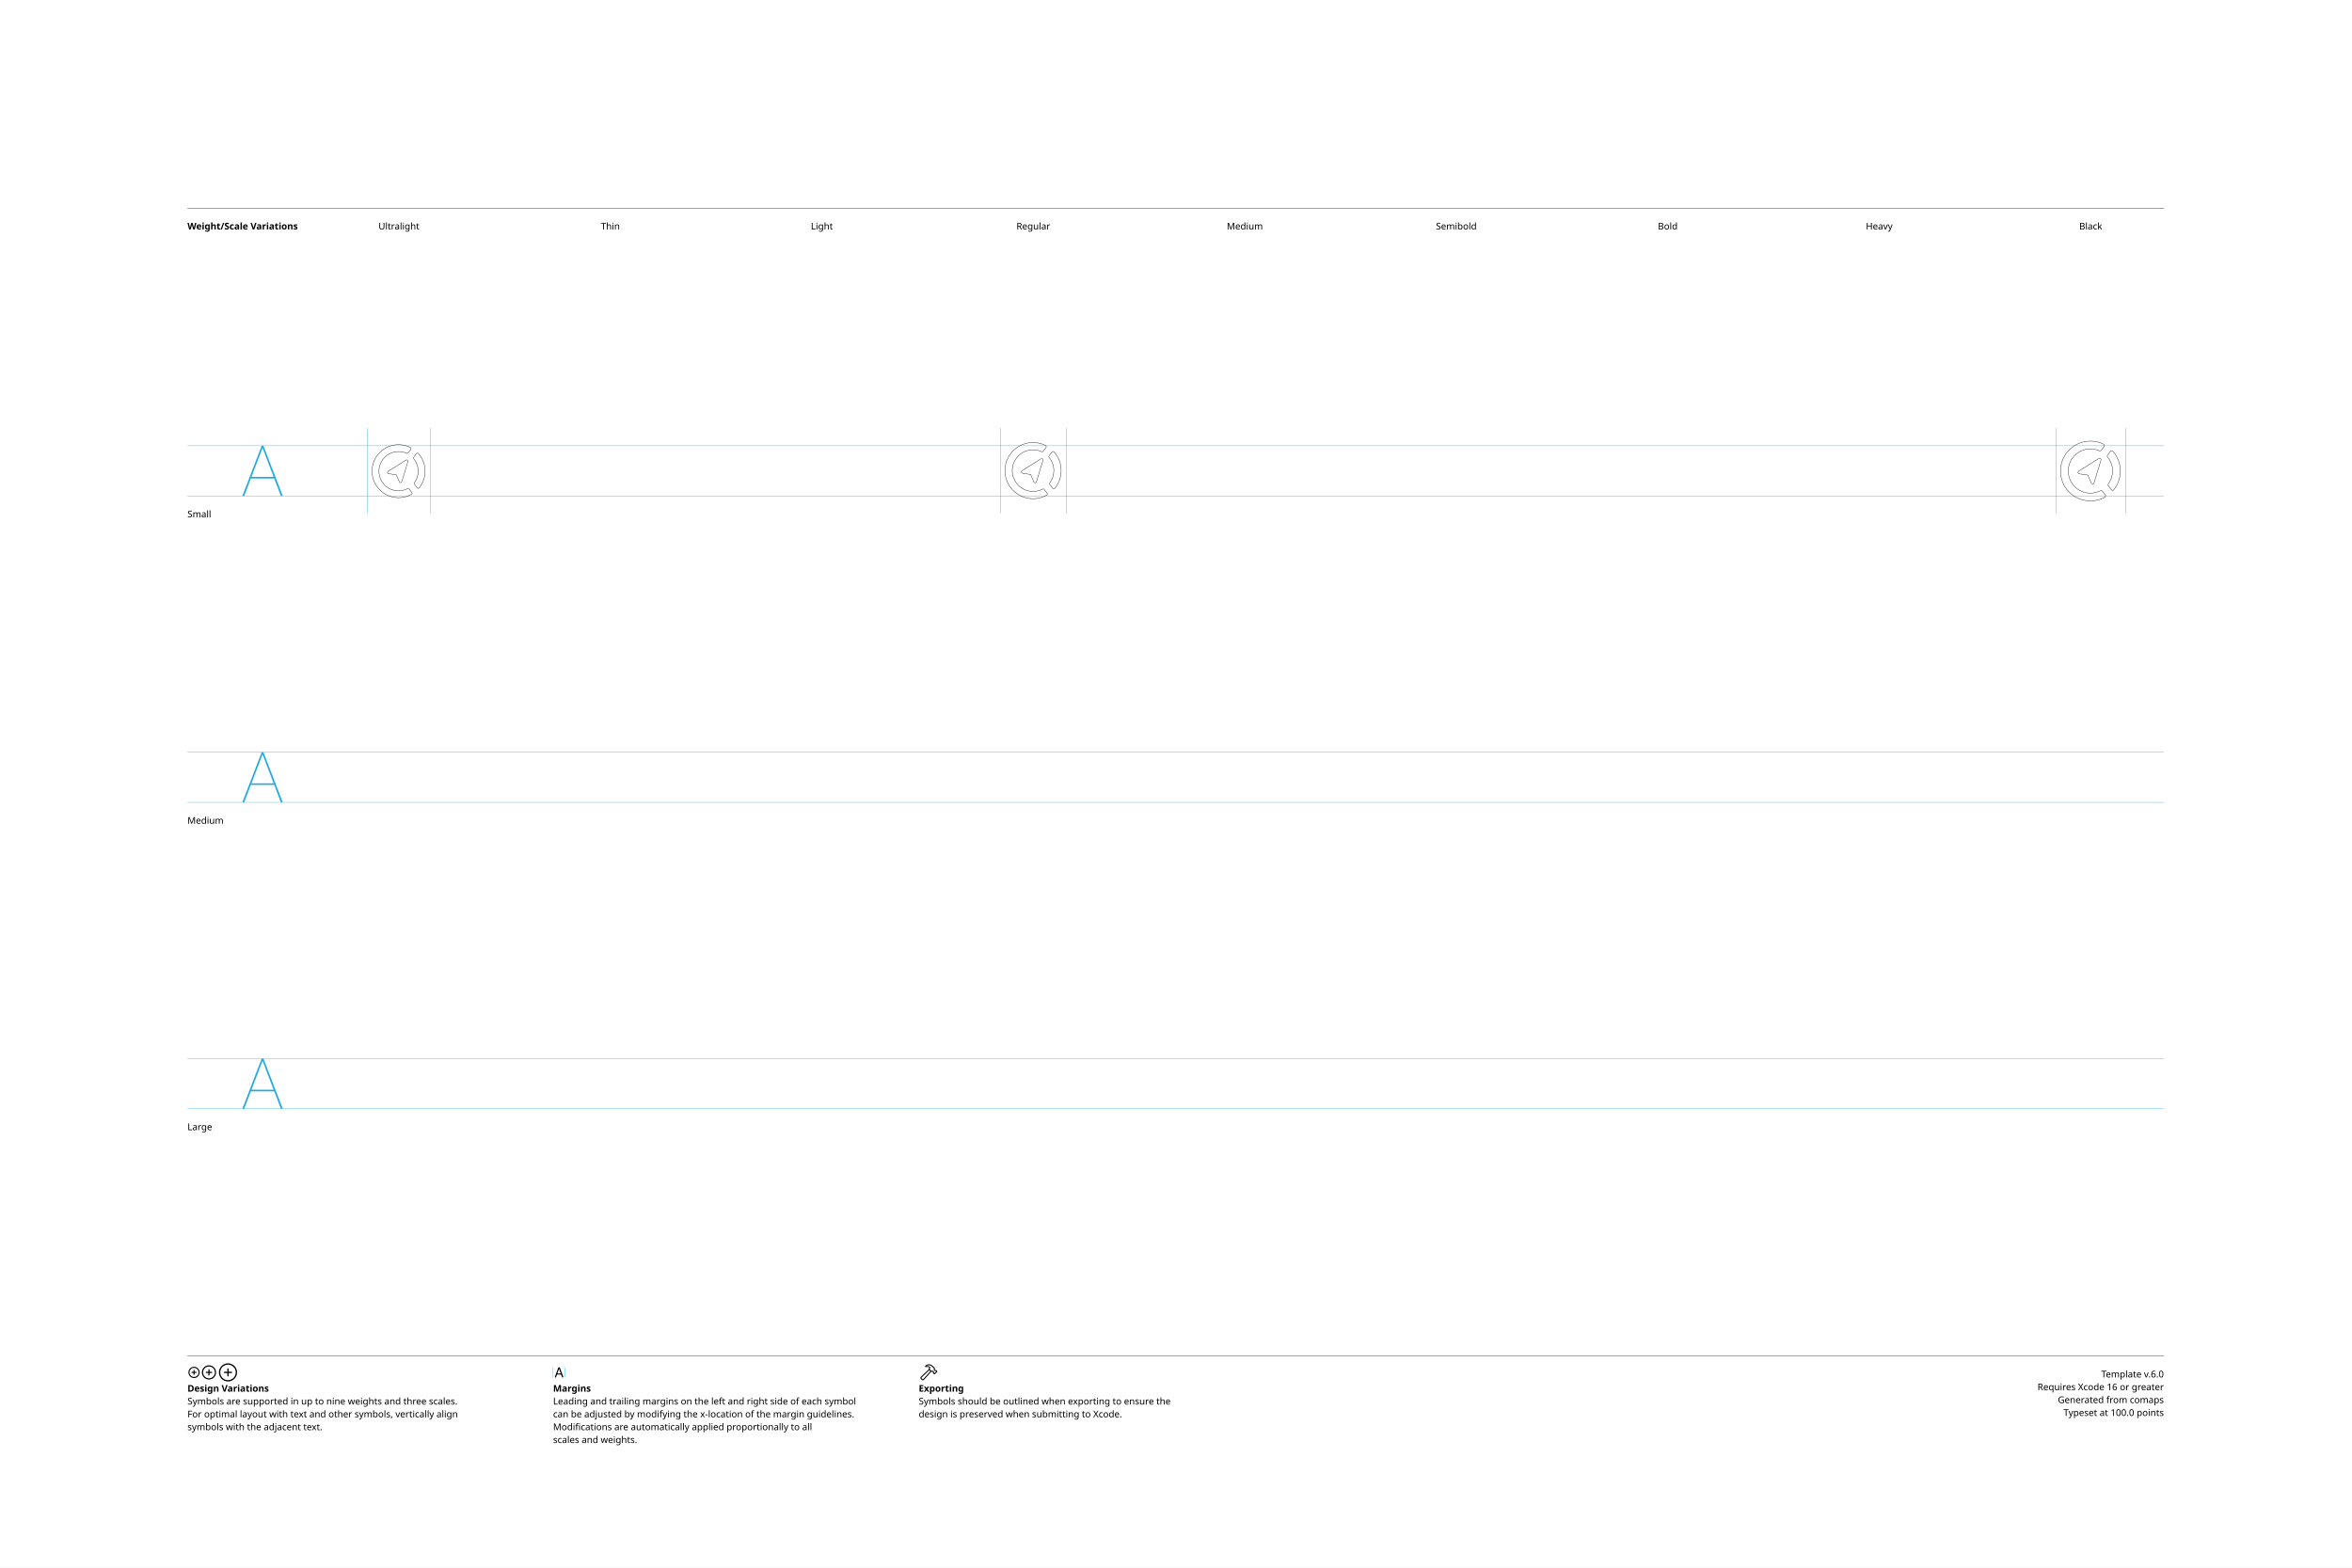
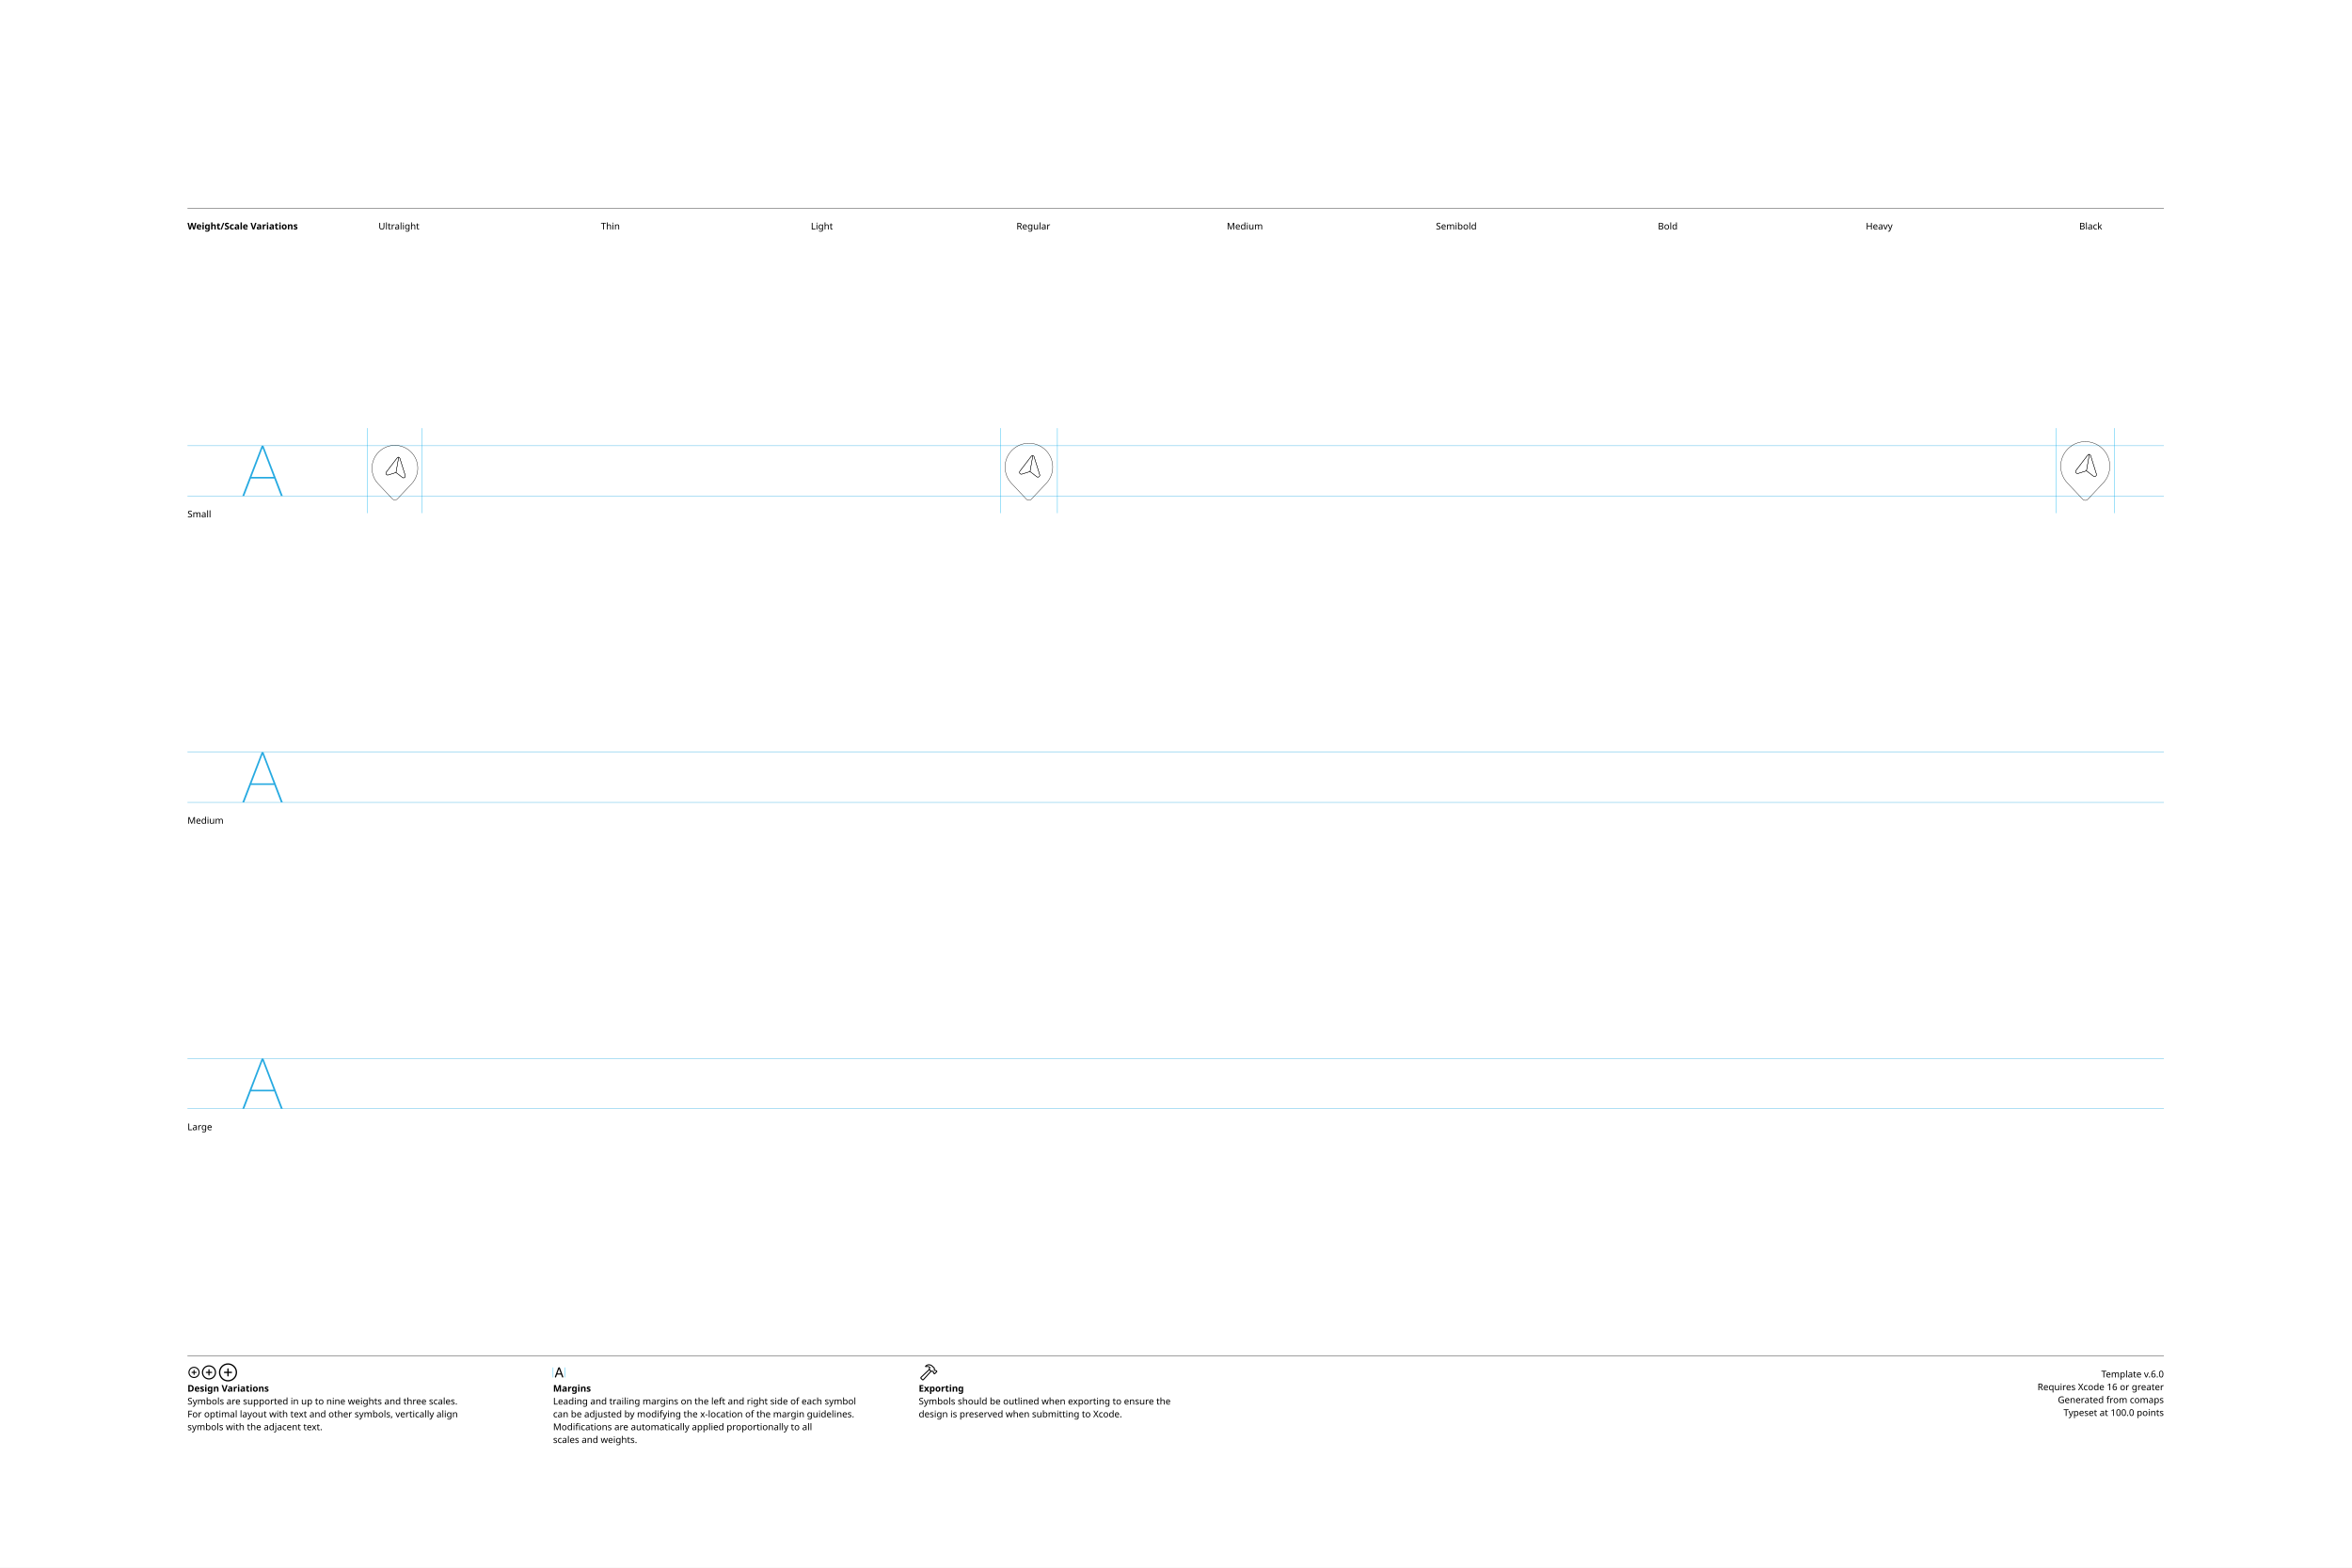
<svg xmlns="http://www.w3.org/2000/svg" version="1.1" viewBox="0 0 3300 2200">
  <style>.defaults {-sfsymbols-wiggle-style:clockwise;-sfsymbols-rotates-clockwise:true}

- .monochrome-0 {-sfsymbols-variable-threshold:0.51;-sfsymbols-motion-group:0}
- .monochrome-1 {-sfsymbols-variable-threshold:0.0;-sfsymbols-motion-group:0}
+ .monochrome-0 {-sfsymbols-motion-group:0}
+ .monochrome-1 {-sfsymbols-motion-group:0}
+ .monochrome-2 {-sfsymbols-motion-group:0}

- .multicolor-0:custom {fill:#CCDFCA;-sfsymbols-variable-threshold:0.51;-sfsymbols-motion-group:0}
- .multicolor-1:custom {fill:#588157;-sfsymbols-variable-threshold:0.0;-sfsymbols-motion-group:0}
+ .multicolor-0:custom {fill:#0F8B7E;-sfsymbols-motion-group:0}
+ .multicolor-1:custom {fill:#FFFFFF;-sfsymbols-motion-group:0}
+ .multicolor-2:custom {fill:#CFE5DF;-sfsymbols-motion-group:0}

- .hierarchical-0:secondary {-sfsymbols-variable-threshold:0.51;-sfsymbols-motion-group:0}
- .hierarchical-1:primary {-sfsymbols-variable-threshold:0.0;-sfsymbols-motion-group:0}
+ .hierarchical-0:primary {-sfsymbols-motion-group:0}
+ .hierarchical-1:secondary {-sfsymbols-motion-group:0}
+ .hierarchical-2:secondary {-sfsymbols-motion-group:0}

.SFSymbolsPreviewWireframe {fill:none;opacity:1.0;stroke:black;stroke-width:0.5}
</style>
  <g id="Notes">
    <rect height="2200" id="artboard" style="fill:white;opacity:1" width="3300" x="0" y="0" />
    <line style="fill:none;stroke:black;opacity:1;stroke-width:0.5;" x1="263" x2="3036" y1="292" y2="292" />
    <text style="stroke:none;fill:black;font-family:sans-serif;font-size:13;font-weight:bold;" transform="matrix(1 0 0 1 263 322)">Weight/Scale Variations</text>
    <text style="stroke:none;fill:black;font-family:sans-serif;font-size:13;text-anchor:middle;" transform="matrix(1 0 0 1 559.711 322)">Ultralight</text>
    <text style="stroke:none;fill:black;font-family:sans-serif;font-size:13;text-anchor:middle;" transform="matrix(1 0 0 1 856.422 322)">Thin</text>
    <text style="stroke:none;fill:black;font-family:sans-serif;font-size:13;text-anchor:middle;" transform="matrix(1 0 0 1 1153.13 322)">Light</text>
    <text style="stroke:none;fill:black;font-family:sans-serif;font-size:13;text-anchor:middle;" transform="matrix(1 0 0 1 1449.84 322)">Regular</text>
    <text style="stroke:none;fill:black;font-family:sans-serif;font-size:13;text-anchor:middle;" transform="matrix(1 0 0 1 1746.56 322)">Medium</text>
    <text style="stroke:none;fill:black;font-family:sans-serif;font-size:13;text-anchor:middle;" transform="matrix(1 0 0 1 2043.27 322)">Semibold</text>
    <text style="stroke:none;fill:black;font-family:sans-serif;font-size:13;text-anchor:middle;" transform="matrix(1 0 0 1 2339.98 322)">Bold</text>
    <text style="stroke:none;fill:black;font-family:sans-serif;font-size:13;text-anchor:middle;" transform="matrix(1 0 0 1 2636.69 322)">Heavy</text>
    <text style="stroke:none;fill:black;font-family:sans-serif;font-size:13;text-anchor:middle;" transform="matrix(1 0 0 1 2933.4 322)">Black</text>
    <line style="fill:none;stroke:black;opacity:1;stroke-width:0.5;" x1="263" x2="3036" y1="1903" y2="1903" />
    <g transform="matrix(0.2 0 0 0.2 263 1933)">
      <path d="m46.24 4.15c21.777 0 39.453-17.627 39.453-39.404s-17.676-39.404-39.453-39.404c-21.729 0-39.404 17.627-39.404 39.404s17.676 39.404 39.404 39.404Zm0-7.422c-17.676 0-31.934-14.307-31.934-31.982s14.258-31.982 31.934-31.982 31.982 14.307 31.982 31.982-14.307 31.982-31.982 31.982Zm-17.969-31.982c0 2.148 1.514 3.613 3.76 3.613h10.498v10.596c0 2.197 1.465 3.711 3.613 3.711 2.246 0 3.711-1.514 3.711-3.711v-10.596h10.596c2.197 0 3.711-1.465 3.711-3.613 0-2.197-1.514-3.711-3.711-3.711h-10.596v-10.547c0-2.246-1.465-3.76-3.711-3.76-2.148 0-3.613 1.514-3.613 3.76v10.547h-10.498c-2.246 0-3.76 1.514-3.76 3.711Z" />
    </g>
    <g transform="matrix(0.2 0 0 0.2 281.506 1933)">
      <path d="m58.545 14.551c27.49 0 49.805-22.314 49.805-49.805s-22.314-49.805-49.805-49.805-49.805 22.314-49.805 49.805 22.314 49.805 49.805 49.805Zm0-8.301c-22.949 0-41.504-18.555-41.504-41.504s18.555-41.504 41.504-41.504 41.504 18.555 41.504 41.504-18.555 41.504-41.504 41.504Zm-22.656-41.504c0 2.393 1.66 4.004 4.15 4.004h14.355v14.404c0 2.441 1.66 4.15 4.053 4.15 2.441 0 4.15-1.66 4.15-4.15v-14.404h14.404c2.441 0 4.15-1.611 4.15-4.004 0-2.441-1.709-4.15-4.15-4.15h-14.404v-14.355c0-2.49-1.709-4.199-4.15-4.199-2.393 0-4.053 1.709-4.053 4.199v14.355h-14.355c-2.49 0-4.15 1.709-4.15 4.15Z" />
    </g>
    <g transform="matrix(0.2 0 0 0.2 304.924 1933)">
      <path d="m74.853 28.32c35.107 0 63.623-28.467 63.623-63.574s-28.516-63.623-63.623-63.623-63.574 28.516-63.574 63.623 28.467 63.574 63.574 63.574Zm0-9.082c-30.127 0-54.492-24.365-54.492-54.492s24.365-54.492 54.492-54.492 54.492 24.365 54.492 54.492-24.365 54.492-54.492 54.492Zm-28.857-54.492c0 2.588 1.855 4.395 4.59 4.395h19.727v19.775c0 2.686 1.855 4.59 4.443 4.59 2.686 0 4.541-1.855 4.541-4.59v-19.775h19.775c2.686 0 4.59-1.807 4.59-4.395 0-2.734-1.855-4.59-4.59-4.59h-19.775v-19.727c0-2.734-1.855-4.639-4.541-4.639-2.588 0-4.443 1.904-4.443 4.639v19.727h-19.727c-2.734 0-4.59 1.855-4.59 4.59Z" />
    </g>
    <text style="stroke:none;fill:black;font-family:sans-serif;font-size:13;font-weight:bold;" transform="matrix(1 0 0 1 263 1953)">Design Variations</text>
    <text style="stroke:none;fill:black;font-family:sans-serif;font-size:13;" transform="matrix(1 0 0 1 263 1971)">Symbols are supported in up to nine weights and three scales.</text>
    <text style="stroke:none;fill:black;font-family:sans-serif;font-size:13;" transform="matrix(1 0 0 1 263 1989)">For optimal layout with text and other symbols, vertically align</text>
    <text style="stroke:none;fill:black;font-family:sans-serif;font-size:13;" transform="matrix(1 0 0 1 263 2007)">symbols with the adjacent text.</text>
    <line style="fill:none;stroke:#00AEEF;stroke-width:0.5;opacity:1.0;" x1="776" x2="776" y1="1919" y2="1933" />
    <g transform="matrix(0.2 0 0 0.2 776 1933)">
      <path d="m16.553 0.781c2.588 0 3.857-0.977 4.785-3.711l6.299-17.236h28.809l6.299 17.236c0.928 2.734 2.197 3.711 4.736 3.711 2.588 0 4.248-1.562 4.248-4.004 0-0.83-0.146-1.611-0.537-2.637l-22.9-60.986c-1.123-2.979-3.125-4.492-6.25-4.492-3.027 0-5.078 1.465-6.152 4.443l-22.9 61.084c-0.391 1.025-0.537 1.807-0.537 2.637 0 2.441 1.562 3.955 4.102 3.955Zm13.477-28.369 11.865-32.861h0.244l11.865 32.861Z" />
    </g>
    <line style="fill:none;stroke:#00AEEF;stroke-width:0.5;opacity:1.0;" x1="792.836" x2="792.836" y1="1919" y2="1933" />
    <text style="stroke:none;fill:black;font-family:sans-serif;font-size:13;font-weight:bold;" transform="matrix(1 0 0 1 776 1953)">Margins</text>
    <text style="stroke:none;fill:black;font-family:sans-serif;font-size:13;" transform="matrix(1 0 0 1 776 1971)">Leading and trailing margins on the left and right side of each symbol</text>
    <text style="stroke:none;fill:black;font-family:sans-serif;font-size:13;" transform="matrix(1 0 0 1 776 1989)">can be adjusted by modifying the x-location of the margin guidelines.</text>
    <text style="stroke:none;fill:black;font-family:sans-serif;font-size:13;" transform="matrix(1 0 0 1 776 2007)">Modifications are automatically applied proportionally to all</text>
    <text style="stroke:none;fill:black;font-family:sans-serif;font-size:13;" transform="matrix(1 0 0 1 776 2025)">scales and weights.</text>
    <g transform="matrix(0.2 0 0 0.2 1289 1933)">
      <path d="m14.209 9.326 8.496 8.545c4.297 4.346 9.229 4.053 13.867-1.074l53.467-58.935-4.834-4.883-53.076 58.398c-1.758 2.002-3.418 2.49-5.762 0.146l-5.859-5.811c-2.344-2.295-1.807-4.004 0.195-5.811l57.373-54.004-4.883-4.834-57.959 54.443c-4.932 4.59-5.322 9.473-1.025 13.818Zm32.08-90.967c-2.1 2.051-2.246 4.932-1.074 6.885 1.172 1.807 3.467 2.979 6.689 2.148 7.324-1.709 14.941-2.002 22.07 2.686l-2.93 7.275c-1.709 4.15-0.83 7.08 1.855 9.814l11.475 11.572c2.441 2.441 4.492 2.539 7.324 2.051l5.322-0.977 3.32 3.369-0.195 2.783c-0.195 2.49 0.439 4.395 2.881 6.787l3.809 3.711c2.393 2.393 5.469 2.539 7.812 0.195l14.551-14.6c2.344-2.344 2.246-5.322-0.146-7.715l-3.857-3.809c-2.393-2.393-4.248-3.174-6.641-2.979l-2.881 0.244-3.223-3.174 1.221-5.615c0.635-2.832-0.146-5.029-3.076-7.959l-10.986-10.938c-16.699-16.602-38.867-16.211-53.32-1.758Zm7.471 1.855c12.158-8.887 28.613-7.373 39.746 3.76l12.158 12.06c1.172 1.172 1.367 2.1 1.025 3.809l-1.611 7.422 7.52 7.422 4.932-0.293c1.27-0.049 1.66 0.049 2.637 1.025l2.881 2.881-12.207 12.207-2.881-2.881c-0.977-0.977-1.123-1.367-1.074-2.686l0.342-4.883-7.471-7.422-7.617 1.27c-1.611 0.342-2.344 0.195-3.564-0.977l-10.01-10.01c-1.27-1.172-1.416-2.002-0.635-3.857l4.395-10.449c-7.812-7.275-17.969-10.4-28.125-7.422-0.781 0.195-1.074-0.439-0.439-0.977Z" />
    </g>
    <text style="stroke:none;fill:black;font-family:sans-serif;font-size:13;font-weight:bold;" transform="matrix(1 0 0 1 1289 1953)">Exporting</text>
    <text style="stroke:none;fill:black;font-family:sans-serif;font-size:13;" transform="matrix(1 0 0 1 1289 1971)">Symbols should be outlined when exporting to ensure the</text>
    <text style="stroke:none;fill:black;font-family:sans-serif;font-size:13;" transform="matrix(1 0 0 1 1289 1989)">design is preserved when submitting to Xcode.</text>
    <text id="template-version" style="stroke:none;fill:black;font-family:sans-serif;font-size:13;text-anchor:end;" transform="matrix(1 0 0 1 3036 1933)">Template v.6.0</text>
    <text style="stroke:none;fill:black;font-family:sans-serif;font-size:13;text-anchor:end;" transform="matrix(1 0 0 1 3036 1951)">Requires Xcode 16 or greater</text>
    <text id="descriptive-name" style="stroke:none;fill:black;font-family:sans-serif;font-size:13;text-anchor:end;" transform="matrix(1 0 0 1 3036 1969)">Generated from comaps</text>
    <text style="stroke:none;fill:black;font-family:sans-serif;font-size:13;text-anchor:end;" transform="matrix(1 0 0 1 3036 1987)">Typeset at 100.0 points</text>
    <text style="stroke:none;fill:black;font-family:sans-serif;font-size:13;" transform="matrix(1 0 0 1 263 726)">Small</text>
    <text style="stroke:none;fill:black;font-family:sans-serif;font-size:13;" transform="matrix(1 0 0 1 263 1156)">Medium</text>
    <text style="stroke:none;fill:black;font-family:sans-serif;font-size:13;" transform="matrix(1 0 0 1 263 1586)">Large</text>
  </g>
  <g id="Guides">
    <g id="H-reference" style="fill:#27AAE1;stroke:none;" transform="matrix(1 0 0 1 339 696)">
      <path d="M0.994 0L3.638 0L29.328-67.132L30.03-67.132L30.03-70.459L28.123-70.459ZM11.688-24.48L46.981-24.48L46.231-26.729L12.438-26.729ZM55.12 0L57.764 0L30.638-70.459L29.433-70.459L29.433-67.132Z" />
    </g>
    <line id="Baseline-S" style="fill:none;stroke:#27AAE1;opacity:1;stroke-width:0.5;" x1="263" x2="3036" y1="696" y2="696" />
    <line id="Capline-S" style="fill:none;stroke:#27AAE1;opacity:1;stroke-width:0.5;" x1="263" x2="3036" y1="625.541" y2="625.541" />
    <g id="H-reference" style="fill:#27AAE1;stroke:none;" transform="matrix(1 0 0 1 339 1126)">
      <path d="M0.994 0L3.638 0L29.328-67.132L30.03-67.132L30.03-70.459L28.123-70.459ZM11.688-24.48L46.981-24.48L46.231-26.729L12.438-26.729ZM55.12 0L57.764 0L30.638-70.459L29.433-70.459L29.433-67.132Z" />
    </g>
    <line id="Baseline-M" style="fill:none;stroke:#27AAE1;opacity:1;stroke-width:0.5;" x1="263" x2="3036" y1="1126" y2="1126" />
    <line id="Capline-M" style="fill:none;stroke:#27AAE1;opacity:1;stroke-width:0.5;" x1="263" x2="3036" y1="1055.54" y2="1055.54" />
    <g id="H-reference" style="fill:#27AAE1;stroke:none;" transform="matrix(1 0 0 1 339 1556)">
      <path d="M0.994 0L3.638 0L29.328-67.132L30.03-67.132L30.03-70.459L28.123-70.459ZM11.688-24.48L46.981-24.48L46.231-26.729L12.438-26.729ZM55.12 0L57.764 0L30.638-70.459L29.433-70.459L29.433-67.132Z" />
    </g>
    <line id="Baseline-L" style="fill:none;stroke:#27AAE1;opacity:1;stroke-width:0.5;" x1="263" x2="3036" y1="1556" y2="1556" />
    <line id="Capline-L" style="fill:none;stroke:#27AAE1;opacity:1;stroke-width:0.5;" x1="263" x2="3036" y1="1485.54" y2="1485.54" />
-     <line id="right-margin-Black-S" style="fill:none;stroke:#00AEEF;stroke-width:0.5;opacity:1.0;" x1="2982.23" x2="2982.23" y1="600.785" y2="720.121" />
+     <line id="right-margin-Black-S" style="fill:none;stroke:#00AEEF;stroke-width:0.5;opacity:1.0;" x1="2966.97" x2="2966.97" y1="600.785" y2="720.121" />
    <line id="left-margin-Black-S" style="fill:none;stroke:#00AEEF;stroke-width:0.5;opacity:1.0;" x1="2884.57" x2="2884.57" y1="600.785" y2="720.121" />
-     <line id="right-margin-Regular-S" style="fill:none;stroke:#00AEEF;stroke-width:0.5;opacity:1.0;" x1="1496.11" x2="1496.11" y1="600.785" y2="720.121" />
+     <line id="right-margin-Regular-S" style="fill:none;stroke:#00AEEF;stroke-width:0.5;opacity:1.0;" x1="1483.58" x2="1483.58" y1="600.785" y2="720.121" />
    <line id="left-margin-Regular-S" style="fill:none;stroke:#00AEEF;stroke-width:0.5;opacity:1.0;" x1="1403.58" x2="1403.58" y1="600.785" y2="720.121" />
-     <line id="right-margin-Ultralight-S" style="fill:none;stroke:#00AEEF;stroke-width:0.5;opacity:1.0;" x1="603.773" x2="603.773" y1="600.785" y2="720.121" />
-     <line id="left-margin-Ultralight-S" style="fill:none;stroke:#00AEEF;stroke-width:0.5;opacity:1.0;" x1="515.649" x2="515.649" y1="600.785" y2="720.121" />
+     <line id="right-margin-Ultralight-S" style="fill:none;stroke:#00AEEF;stroke-width:0.5;opacity:1.0;" x1="592.45" x2="592.45" y1="600.785" y2="720.121" />
+     <line id="left-margin-Ultralight-S" style="fill:none;stroke:#00AEEF;stroke-width:0.5;opacity:1.0;" x1="515.65" x2="515.65" y1="600.785" y2="720.121" />
  </g>
  <g id="Symbols">
    <g id="Black-S" transform="matrix(1 0 0 1 2884.57 696)">
-       <path class="monochrome-0 multicolor-0:custom hierarchical-0:secondary SFSymbolsPreviewWireframe" d="M78.197-63.594C78.795-63.62 79.374-63.377 79.775-62.933C86.387-55.508 90.409-45.725 90.409-35.01C90.409-24.986 86.889-15.778 81.019-8.556C80.629-8.081 80.044-7.812 79.43-7.823C78.816-7.836 78.242-8.128 77.87-8.617L73.545-14.306C73.005-15.017 72.998-15.999 73.529-16.717C77.279-21.849 79.492-28.173 79.492-35.01C79.492-42.471 76.856-49.322 72.466-54.681C71.871-55.399 71.849-56.433 72.413-57.177L76.68-62.801C77.042-63.278 77.598-63.569 78.197-63.594ZM62.537-52.523C63.204-52.013 63.484-51.143 63.24-50.339L53.479-18.275C53.234-17.471 52.515-16.903 51.676-16.853C50.836-16.802 50.054-17.279 49.715-18.049L44.767-29.265L32.645-31.09C31.814-31.215 31.148-31.845 30.976-32.668C30.803-33.491 31.162-34.334 31.873-34.782L60.245-52.627C60.955-53.075 61.869-53.033 62.537-52.523Z" />
-       <path class="monochrome-1 multicolor-1:custom hierarchical-1:primary SFSymbolsPreviewWireframe" d="M48.419-77C55.132-77 61.479-75.421 67.109-72.616C67.642-72.348 68.029-71.856 68.164-71.275C68.299-70.693 68.168-70.081 67.807-69.606L63.545-63.989C62.977-63.242 61.969-62.987 61.114-63.373C57.238-65.115 52.941-66.083 48.419-66.083C31.27-66.083 17.347-52.16 17.347-35.01C17.347-17.861 31.27-3.938 48.419-3.938C53.55-3.938 58.391-5.184 62.658-7.389C63.526-7.842 64.594-7.603 65.186-6.823L69.413-1.261C69.765-0.798 69.899-0.205 69.781 0.364C69.663 0.934 69.304 1.424 68.797 1.709C62.76 5.066 55.811 6.98 48.419 6.98C25.244 6.98 6.429-11.835 6.429-35.01C6.429-58.185 25.244-77 48.419-77Z" />
+       <path class="monochrome-0 multicolor-0:custom hierarchical-0:primary SFSymbolsPreviewWireframe" d="M66.26 -18.17L44.78 4.63C43.85 5.62 42.56 6.18 41.2 6.18C39.84 6.18 38.55 5.62 37.62 4.63L16.14 -18.17C3.27 -31.82 3.69 -53.25 17.09 -66.39C30.48 -79.52 51.92 -79.52 65.31 -66.39C78.71 -53.25 79.13 -31.82 66.26 -18.17ZM28.21 -35.81C27.5 -34.87 27.48 -33.59 28.16 -32.62C28.83 -31.66 30.05 -31.25 31.17 -31.59L42.13 -35.04C42.59 -35.18 43.09 -35.09 43.47 -34.8L52.59 -27.81C53.53 -27.1 54.82 -27.07 55.79 -27.75C56.75 -28.42 57.17 -29.64 56.82 -30.77L48.67 -56.86C48.43 -57.65 47.76 -58.24 46.95 -58.39C46.13 -58.53 45.3 -58.21 44.8 -57.55Z" />
+       <path class="monochrome-1 multicolor-1:custom hierarchical-1:secondary SFSymbolsPreviewWireframe" d="M42.83 -35.09C42.6 -35.13 42.36 -35.11 42.13 -35.04L31.17 -31.59C30.05 -31.25 28.83 -31.66 28.16 -32.62C27.48 -33.59 27.5 -34.87 28.21 -35.81L44.8 -57.55C45.3 -58.2 46.13 -58.52 46.94 -58.38Z" />
+       <path class="monochrome-2 multicolor-2:custom hierarchical-2:secondary SFSymbolsPreviewWireframe" d="M46.94 -58.38C47.76 -58.24 48.42 -57.65 48.67 -56.86L56.82 -30.77C57.17 -29.64 56.75 -28.42 55.79 -27.75C54.82 -27.07 53.53 -27.1 52.59 -27.81L43.47 -34.8C43.28 -34.95 43.06 -35.05 42.83 -35.09Z" />
    </g>
    <g id="Regular-S" transform="matrix(1 0 0 1 1403.58 696)">
-       <path class="monochrome-0 multicolor-0:custom hierarchical-0:secondary SFSymbolsPreviewWireframe" d="M73.811-62.412C74.373-62.436 74.917-62.208 75.293-61.79C81.502-54.818 85.279-45.632 85.279-35.57C85.279-26.157 81.974-17.511 76.462-10.728C76.096-10.283 75.546-10.03 74.969-10.04C74.393-10.052 73.853-10.327 73.505-10.786L69.443-16.128C68.936-16.796 68.93-17.718 69.428-18.392C72.95-23.211 75.027-29.15 75.027-35.57C75.027-42.576 72.553-49.009 68.43-54.041C67.871-54.716 67.85-55.687 68.38-56.385L72.387-61.667C72.727-62.115 73.249-62.388 73.811-62.412ZM59.106-52.015C59.733-51.537 59.996-50.719 59.766-49.965L50.601-19.855C50.371-19.1 49.695-18.567 48.907-18.52C48.119-18.473 47.385-18.92 47.066-19.643L42.42-30.175L31.037-31.889C30.256-32.007 29.631-32.598 29.469-33.37C29.308-34.143 29.644-34.935 30.312-35.355L56.954-52.113C57.621-52.533 58.479-52.494 59.106-52.015Z" />
-       <path class="monochrome-1 multicolor-1:custom hierarchical-1:primary SFSymbolsPreviewWireframe" d="M45.849-75C52.153-75 58.113-73.518 63.399-70.883C63.9-70.631 64.263-70.17 64.39-69.624C64.516-69.077 64.394-68.503 64.055-68.057L60.053-62.783C59.52-62.081 58.573-61.841 57.77-62.204C54.13-63.84 50.095-64.748 45.849-64.748C29.745-64.748 16.671-51.674 16.671-35.57C16.671-19.466 29.745-6.392 45.849-6.392C50.667-6.392 55.213-7.562 59.22-9.633C60.035-10.058 61.038-9.834 61.594-9.102L65.563-3.879C65.894-3.444 66.019-2.887 65.909-2.353C65.797-1.818 65.46-1.357 64.984-1.09C59.315 2.062 52.791 3.86 45.849 3.86C24.087 3.86 6.419-13.808 6.419-35.57C6.419-57.332 24.087-75 45.849-75Z" />
+       <path class="monochrome-0 multicolor-0:custom hierarchical-0:primary SFSymbolsPreviewWireframe" d="M64.33 -17.64L43.48 4.5C42.58 5.46 41.32 6 40 6C38.68 6 37.42 5.46 36.52 4.5L15.67 -17.64C3.19 -30.89 3.6 -51.69 16.6 -64.44C29.6 -77.18 50.4 -77.18 63.4 -64.44C76.4 -51.69 76.81 -30.89 64.33 -17.64ZM27.39 -34.77C26.7 -33.86 26.68 -32.6 27.33 -31.67C27.99 -30.73 29.18 -30.33 30.27 -30.67L40.91 -34.02C41.35 -34.16 41.84 -34.07 42.21 -33.79L51.06 -27C51.97 -26.3 53.23 -26.28 54.16 -26.93C55.1 -27.59 55.51 -28.78 55.17 -29.87L47.25 -55.21C47.01 -55.98 46.36 -56.54 45.57 -56.68C44.78 -56.82 43.98 -56.51 43.49 -55.87Z" />
+       <path class="monochrome-1 multicolor-1:custom hierarchical-1:secondary SFSymbolsPreviewWireframe" d="M41.59 -34.06C41.36 -34.1 41.13 -34.09 40.91 -34.02L30.27 -30.67C29.18 -30.33 27.99 -30.73 27.33 -31.67C26.68 -32.6 26.7 -33.86 27.39 -34.77L43.49 -55.87C43.98 -56.51 44.78 -56.82 45.57 -56.68Z" />
+       <path class="monochrome-2 multicolor-2:custom hierarchical-2:secondary SFSymbolsPreviewWireframe" d="M45.57 -56.68C46.36 -56.54 47.01 -55.98 47.25 -55.21L55.17 -29.87C55.51 -28.78 55.1 -27.59 54.16 -26.93C53.23 -26.28 51.97 -26.3 51.06 -27L42.21 -33.79C42.03 -33.93 41.82 -34.02 41.59 -34.06Z" />
    </g>
    <g id="Ultralight-S" transform="matrix(1 0 0 1 515.649 696)">
-       <path class="monochrome-0 multicolor-0:custom hierarchical-0:secondary SFSymbolsPreviewWireframe" d="M69.974-60.116C70.504-60.138 71.017-59.923 71.373-59.529C77.235-52.947 80.8-44.274 80.8-34.775C80.8-25.889 77.68-17.726 72.476-11.323C72.13-10.902 71.611-10.663 71.067-10.673C70.523-10.684 70.013-10.943 69.684-11.377L65.85-16.42C65.371-17.051 65.365-17.921 65.835-18.558C69.16-23.108 71.122-28.714 71.122-34.775C71.122-41.39 68.785-47.463 64.894-52.214C64.365-52.85 64.346-53.767 64.846-54.426L68.629-59.413C68.95-59.836 69.443-60.093 69.974-60.116ZM56.091-50.301C56.682-49.849 56.931-49.077 56.714-48.365L48.061-19.939C47.844-19.226 47.206-18.723 46.462-18.678C45.718-18.634 45.025-19.056 44.724-19.738L40.338-29.682L29.591-31.3C28.854-31.411 28.264-31.969 28.111-32.699C27.959-33.428 28.276-34.176 28.907-34.572L54.059-50.393C54.689-50.79 55.499-50.753 56.091-50.301Z" />
-       <path class="monochrome-1 multicolor-1:custom hierarchical-1:primary SFSymbolsPreviewWireframe" d="M43.575-72C49.526-72 55.153-70.601 60.144-68.113C60.617-67.876 60.959-67.44 61.079-66.924C61.199-66.409 61.083-65.867 60.763-65.445L56.984-60.466C56.481-59.803 55.587-59.577 54.829-59.92C51.393-61.464 47.584-62.322 43.575-62.322C28.372-62.322 16.029-49.978 16.029-34.775C16.029-19.572 28.372-7.229 43.575-7.229C48.123-7.229 52.416-8.333 56.198-10.289C56.968-10.69 57.915-10.478 58.44-9.787L62.187-4.856C62.499-4.445 62.618-3.92 62.513-3.415C62.408-2.91 62.09-2.476 61.64-2.223C56.288 0.753 50.128 2.45 43.575 2.45C23.03 2.45 6.35-14.23 6.35-34.775C6.35-55.32 23.03-72 43.575-72Z" />
+       <path class="monochrome-0 multicolor-0:custom hierarchical-0:primary SFSymbolsPreviewWireframe" d="M61.76 -16.94L41.74 4.32C40.87 5.24 39.66 5.76 38.4 5.76C37.14 5.76 35.93 5.24 35.06 4.32L15.04 -16.94C3.05 -29.66 3.44 -49.64 15.93 -61.88C28.41 -74.12 48.39 -74.12 60.87 -61.88C73.36 -49.64 73.75 -29.66 61.76 -16.94ZM26.29 -33.38C25.61 -32.51 25.58 -31.29 26.22 -30.39C26.86 -29.48 28.01 -29.1 29.06 -29.44L39.27 -32.66C39.7 -32.79 40.16 -32.71 40.52 -32.44L49.02 -25.92C49.89 -25.25 51.1 -25.22 52 -25.85C52.91 -26.48 53.29 -27.63 52.96 -28.68L45.36 -53C45.13 -53.74 44.51 -54.28 43.75 -54.42C42.99 -54.55 42.22 -54.25 41.75 -53.63Z" />
+       <path class="monochrome-1 multicolor-1:custom hierarchical-1:secondary SFSymbolsPreviewWireframe" d="M39.92 -32.7C39.7 -32.74 39.48 -32.72 39.27 -32.66L29.06 -29.44C28.01 -29.1 26.86 -29.48 26.22 -30.39C25.58 -31.29 25.61 -32.51 26.29 -33.38L41.75 -53.63C42.22 -54.24 42.99 -54.55 43.75 -54.41Z" />
+       <path class="monochrome-2 multicolor-2:custom hierarchical-2:secondary SFSymbolsPreviewWireframe" d="M43.75 -54.41C44.51 -54.28 45.13 -53.73 45.36 -53L52.96 -28.68C53.29 -27.63 52.91 -26.48 52 -25.85C51.1 -25.22 49.89 -25.25 49.02 -25.92L40.52 -32.44C40.34 -32.57 40.14 -32.66 39.92 -32.7Z" />
    </g>
  </g>
</svg>
